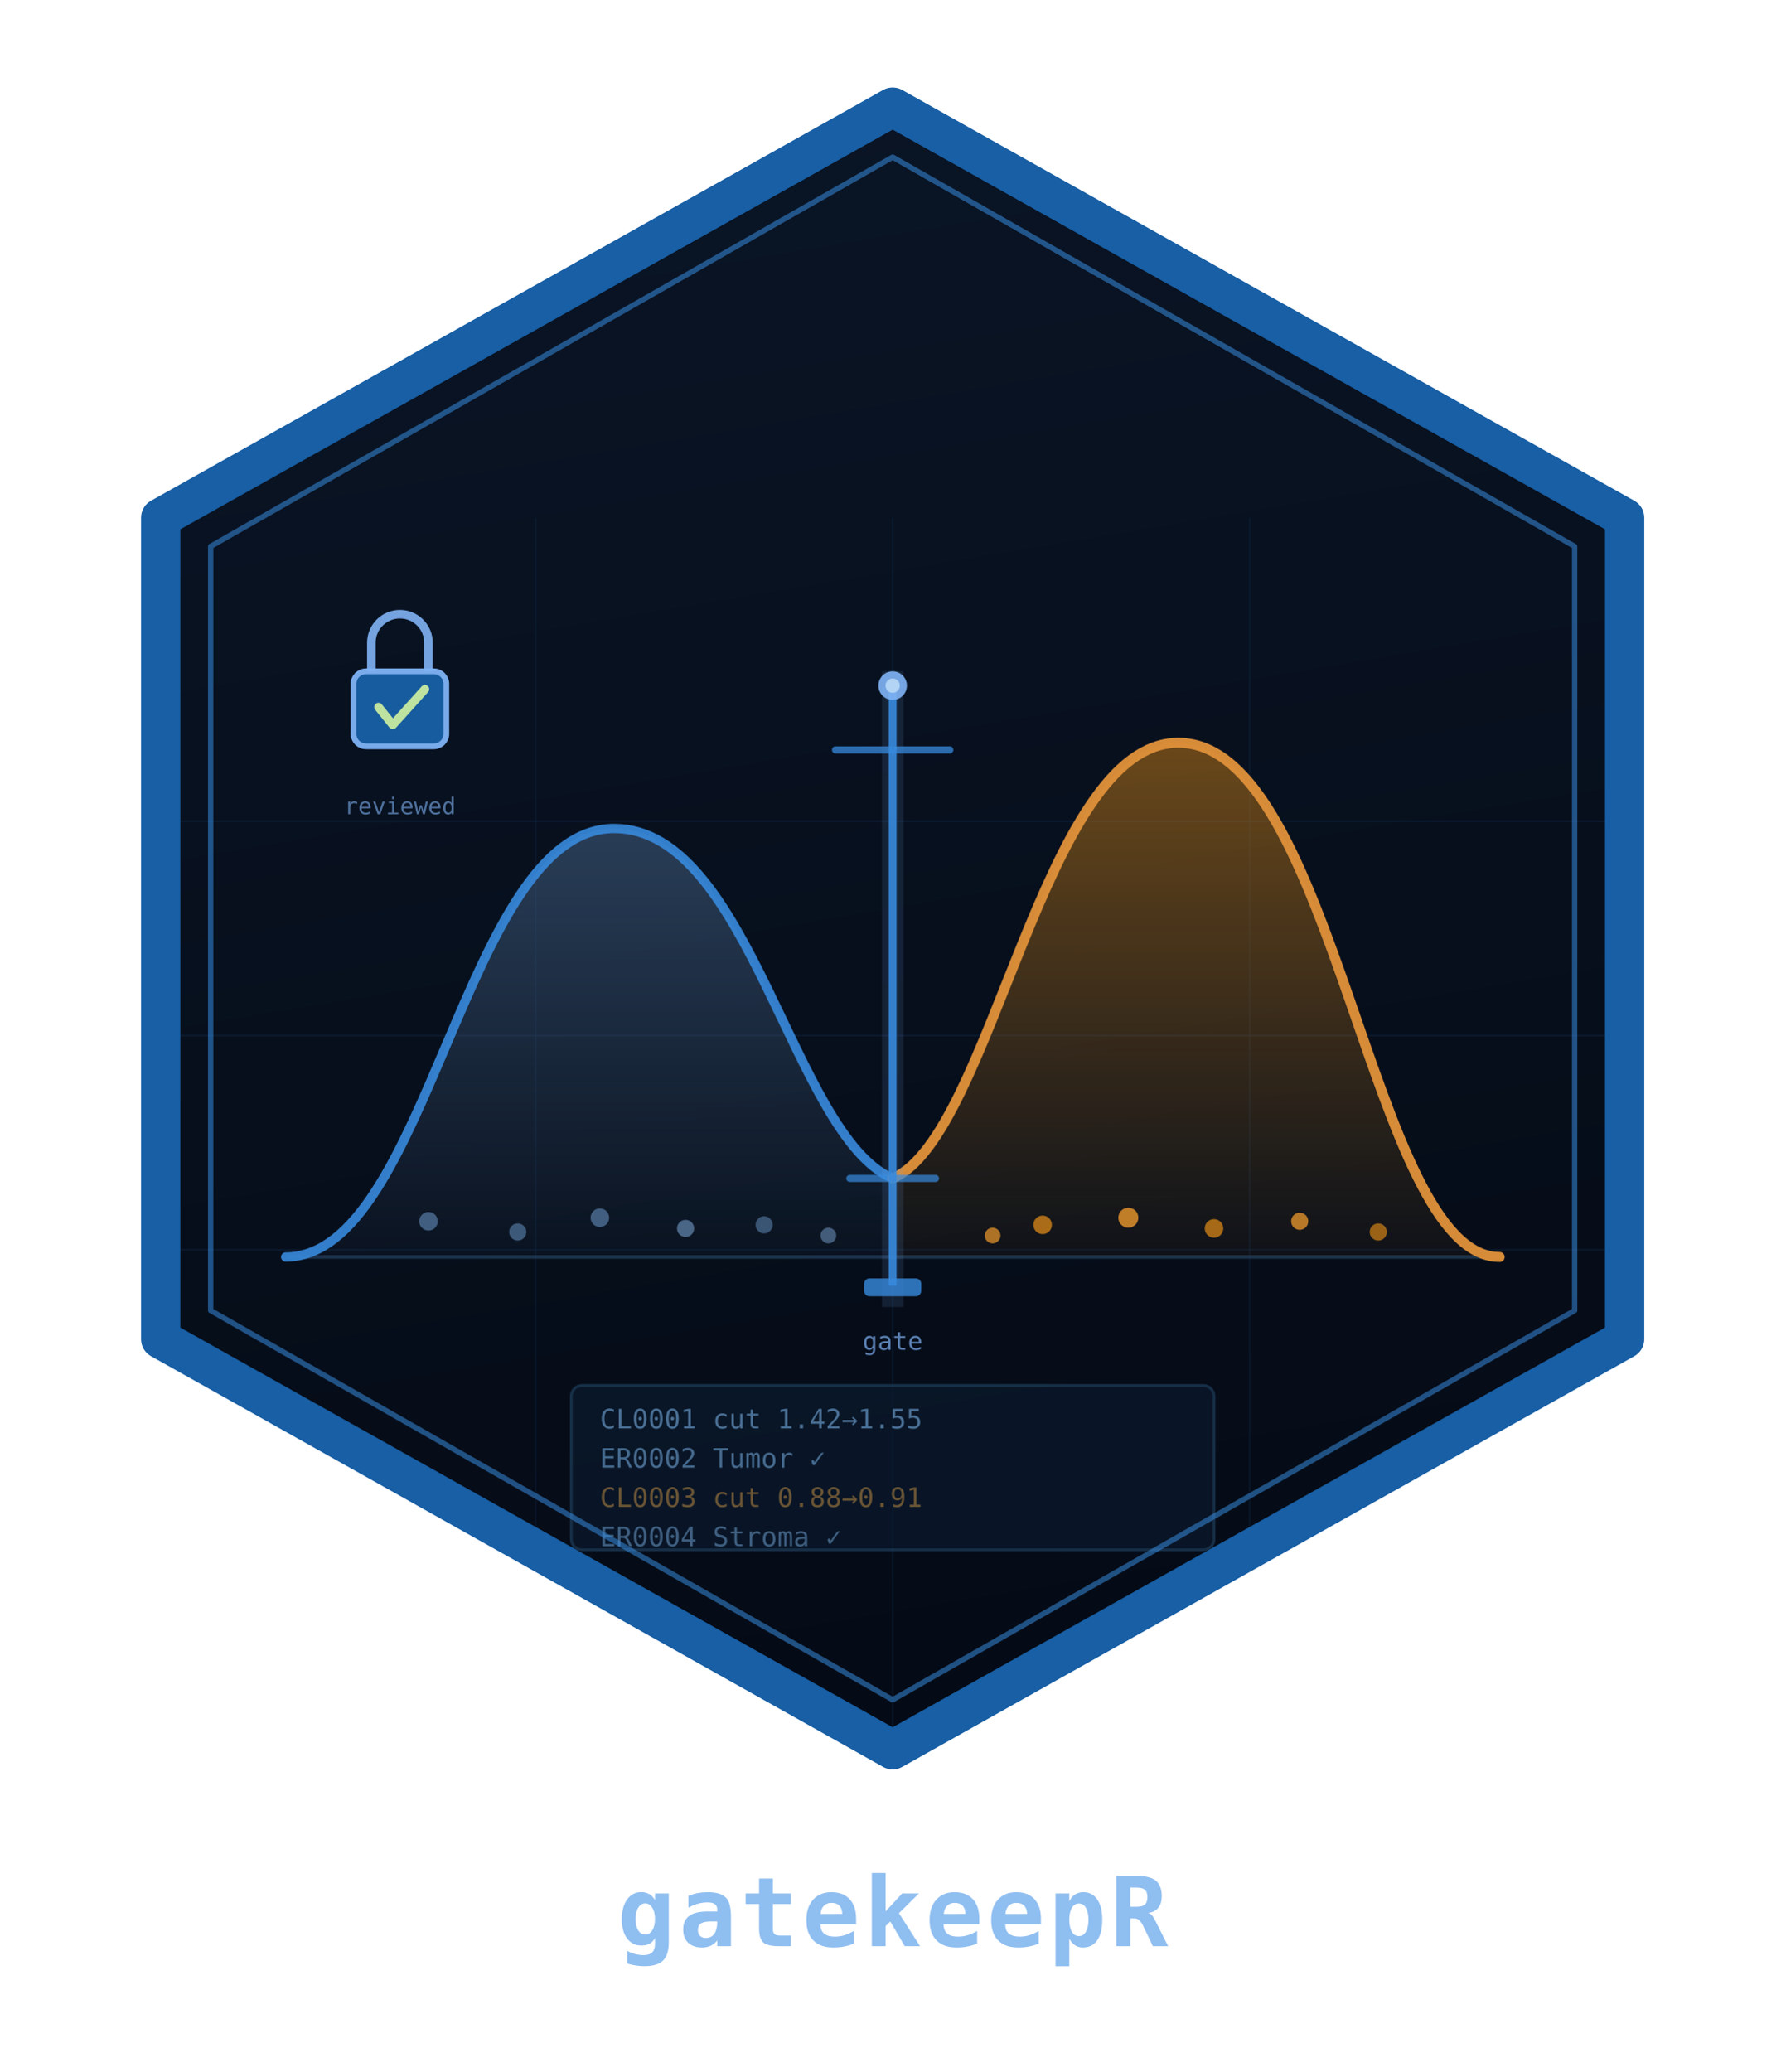
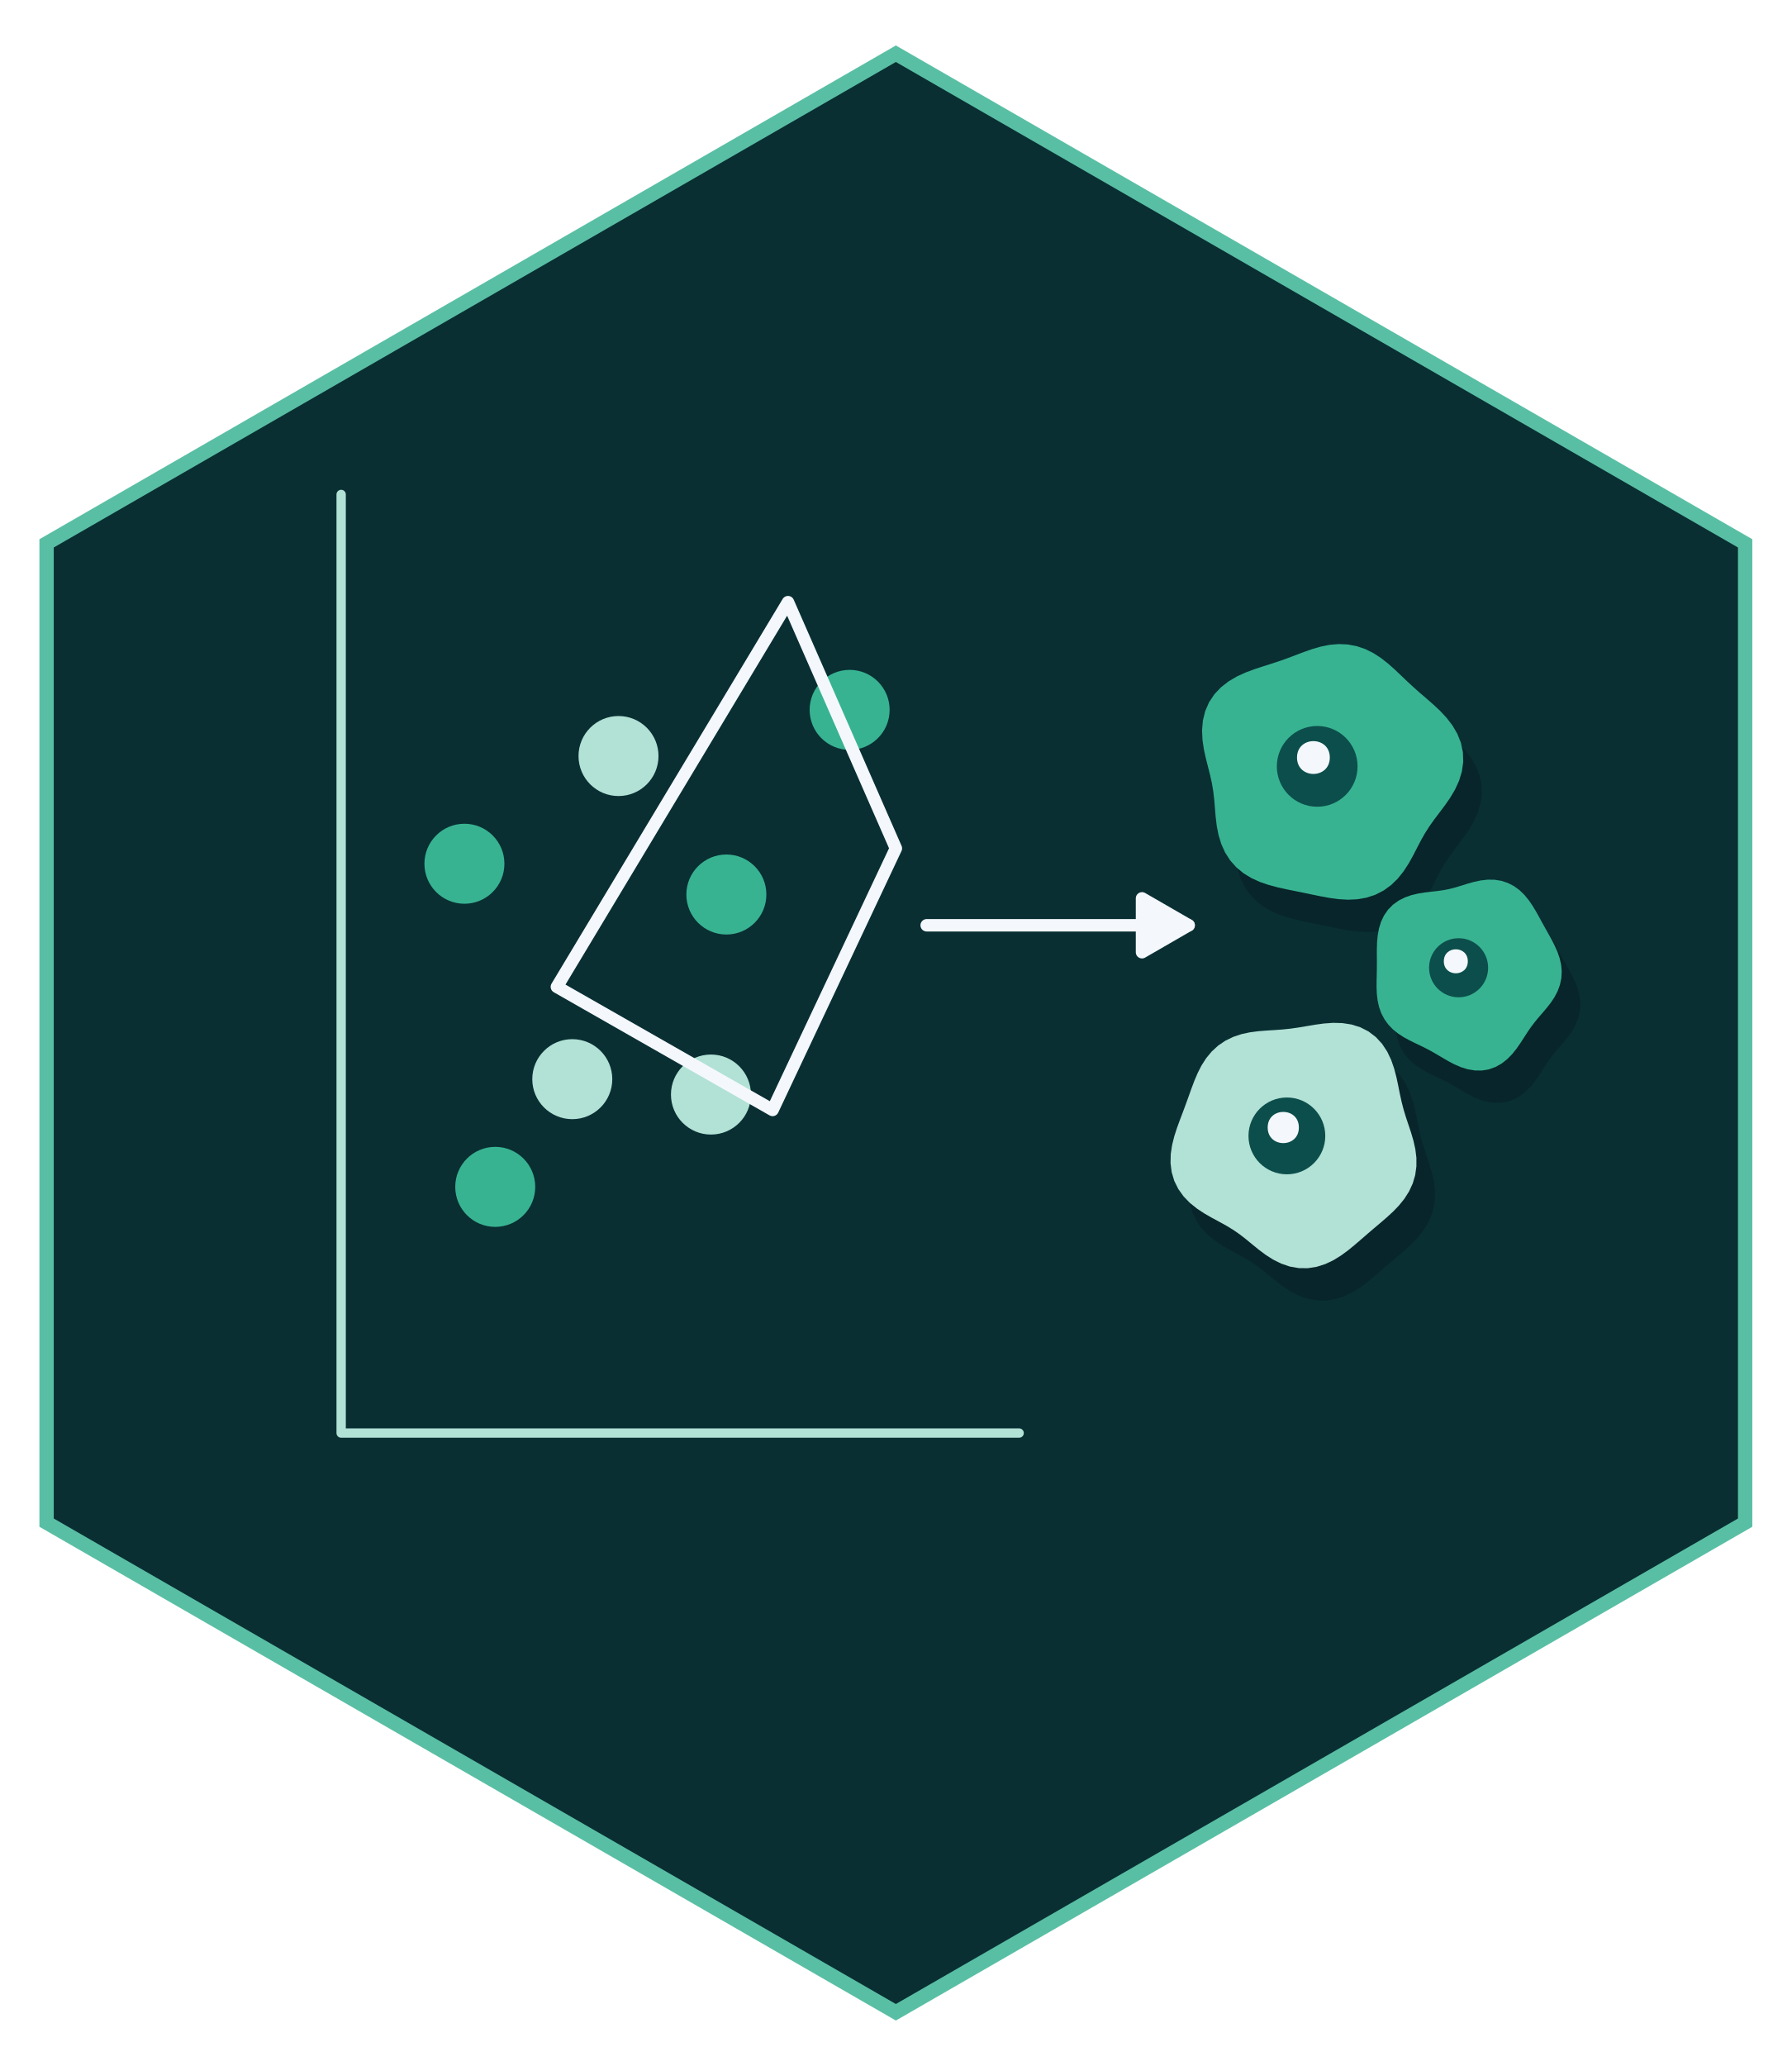
- <svg xmlns="http://www.w3.org/2000/svg" width="500" height="580" viewBox="0 0 500 580">
-   <defs>
-     <linearGradient id="bggate" x1="0" y1="0" x2="0.15" y2="1">
-       <stop offset="0%" stop-color="#0a1526" />
-       <stop offset="100%" stop-color="#050b16" />
-     </linearGradient>
-     <linearGradient id="negFill" x1="0" y1="0" x2="0" y2="1">
-       <stop offset="0%" stop-color="#4a6a8f" stop-opacity="0.5" />
-       <stop offset="100%" stop-color="#4a6a8f" stop-opacity="0.05" />
-     </linearGradient>
-     <linearGradient id="posFill" x1="0" y1="0" x2="0" y2="1">
-       <stop offset="0%" stop-color="#BA7517" stop-opacity="0.55" />
-       <stop offset="100%" stop-color="#BA7517" stop-opacity="0.05" />
-     </linearGradient>
-     <clipPath id="hexgate">
-       <polygon points="250,30 455,145 455,375 250,490 45,375 45,145" />
-     </clipPath>
-   </defs>
-   <polygon points="250,30 455,145 455,375 250,490 45,375 45,145" fill="url(#bggate)" />
-   <g clip-path="url(#hexgate)">
-     <line x1="45" y1="230" x2="455" y2="230" stroke="#123156" stroke-width="0.4" opacity="0.35" />
-     <line x1="45" y1="290" x2="455" y2="290" stroke="#123156" stroke-width="0.4" opacity="0.35" />
-     <line x1="45" y1="350" x2="455" y2="350" stroke="#123156" stroke-width="0.4" opacity="0.35" />
-     <line x1="150" y1="145" x2="150" y2="490" stroke="#123156" stroke-width="0.4" opacity="0.3" />
-     <line x1="250" y1="145" x2="250" y2="490" stroke="#123156" stroke-width="0.4" opacity="0.3" />
-     <line x1="350" y1="145" x2="350" y2="490" stroke="#123156" stroke-width="0.4" opacity="0.3" />
-     <line x1="80" y1="352" x2="420" y2="352" stroke="#2a4a6a" stroke-width="1" opacity="0.6" />
-     <path d="M 80,352              C 120,352 130,232 172,232              C 210,232 222,318 250,330              L 250,352 Z" fill="url(#negFill)" />
-     <path d="M 250,352              L 250,330              C 278,318 292,208 330,208              C 374,208 384,352 420,352 Z" fill="url(#posFill)" />
-     <path d="M 80,352              C 120,352 130,232 172,232              C 210,232 222,318 250,330" fill="none" stroke="#378ADD" stroke-width="2.6" stroke-linecap="round" opacity="0.9" />
-     <path d="M 250,330              C 278,318 292,208 330,208              C 374,208 384,352 420,352" fill="none" stroke="#E0913A" stroke-width="2.8" stroke-linecap="round" opacity="0.95" />
-     <line x1="250" y1="188" x2="250" y2="366" stroke="#7FB2F5" stroke-width="6" opacity="0.12" />
-     <line x1="250" y1="192" x2="250" y2="360" stroke="#378ADD" stroke-width="2.2" opacity="0.9" />
-     <line x1="234" y1="210" x2="266" y2="210" stroke="#378ADD" stroke-width="2" opacity="0.75" stroke-linecap="round" />
-     <line x1="238" y1="330" x2="262" y2="330" stroke="#378ADD" stroke-width="2" opacity="0.7" stroke-linecap="round" />
-     <circle cx="250" cy="192" r="4" fill="#7FB2F5" opacity="0.9" />
-     <circle cx="250" cy="192" r="2" fill="#B3D4F5" />
-     <rect x="242" y="358" width="16" height="5" rx="1.5" fill="#378ADD" opacity="0.8" />
-     <text font-family="monospace" font-size="7" fill="#7FB2F5" opacity="0.7" text-anchor="middle" x="250" y="378">gate</text>
-     <circle cx="120" cy="342" r="2.6" fill="#4a6a8f" opacity="0.85" />
-     <circle cx="145" cy="345" r="2.4" fill="#4a6a8f" opacity="0.8" />
-     <circle cx="168" cy="341" r="2.6" fill="#4a6a8f" opacity="0.85" />
-     <circle cx="192" cy="344" r="2.4" fill="#5a7a9f" opacity="0.8" />
-     <circle cx="214" cy="343" r="2.4" fill="#4a6a8f" opacity="0.75" />
-     <circle cx="232" cy="346" r="2.2" fill="#5a7a9f" opacity="0.7" />
-     <circle cx="292" cy="343" r="2.6" fill="#BA7517" opacity="0.9" />
-     <circle cx="316" cy="341" r="2.8" fill="#D48A2A" opacity="0.9" />
-     <circle cx="340" cy="344" r="2.6" fill="#BA7517" opacity="0.88" />
-     <circle cx="364" cy="342" r="2.4" fill="#D48A2A" opacity="0.85" />
-     <circle cx="386" cy="345" r="2.4" fill="#BA7517" opacity="0.8" />
-     <circle cx="278" cy="346" r="2.2" fill="#D48A2A" opacity="0.8" />
-     <g transform="translate(112,190)">
-       <path d="M -8,-2 L -8,-10 A 8 8 0 0 1 8,-10 L 8,-2" fill="none" stroke="#7FB2F5" stroke-width="2.4" opacity="0.9" />
-       <rect x="-13" y="-2" width="26" height="21" rx="3.5" fill="#185FA5" stroke="#7FB2F5" stroke-width="1.6" opacity="0.95" />
-       <path d="M -6,8 L -2,13 L 7,3" fill="none" stroke="#BEE3A0" stroke-width="2.4" stroke-linecap="round" stroke-linejoin="round" />
-     </g>
-     <text font-family="monospace" font-size="6.5" fill="#7FB2F5" opacity="0.6" text-anchor="middle" x="112" y="228">reviewed</text>
-     <rect x="160" y="388" width="180" height="46" rx="3" fill="#0a1a2e" stroke="#1e4060" stroke-width="0.8" opacity="0.65" />
-     <text font-family="monospace" font-size="7.5" fill="#5a86b0" opacity="0.8" text-anchor="start" x="168" y="400">CL0001 cut 1.42→1.55</text>
-     <text font-family="monospace" font-size="7.5" fill="#5a86b0" opacity="0.75" text-anchor="start" x="168" y="411">ER0002 Tumor ✓</text>
-     <text font-family="monospace" font-size="7.5" fill="#8a6a3a" opacity="0.75" text-anchor="start" x="168" y="422">CL0003 cut 0.88→0.91</text>
-     <text font-family="monospace" font-size="7.5" fill="#5a86b0" opacity="0.65" text-anchor="start" x="168" y="433">ER0004 Stroma ✓</text>
-   </g>
-   <polygon points="250,30 455,145 455,375 250,490 45,375 45,145" fill="none" stroke="#185FA5" stroke-width="11" stroke-linejoin="round" />
-   <polygon points="250,44 441,153 441,367 250,476 59,367 59,153" fill="none" stroke="#378ADD" stroke-width="1.5" stroke-linejoin="round" opacity="0.55" />
-   <text font-family="monospace" font-weight="700" font-size="27" fill="#8FBEF0" text-anchor="middle" x="250" y="545" letter-spacing="1">gatekeepR</text>
+ <svg xmlns="http://www.w3.org/2000/svg" width="432" height="498" viewBox="0 0 432 498">
+   <path fill-rule="nonzero" fill="rgb(100%, 100%, 100%)" fill-opacity="1" d="M 216 4.98 L 427.68 126.988 L 427.68 371.012 L 216 493.02 L 4.32 371.012 L 4.32 126.988 Z M 216 4.98 " />
+   <path fill-rule="nonzero" fill="rgb(34.902%, 74.902%, 64.314%)" fill-opacity="1" d="M 216 10.957 L 422.496 129.977 L 422.496 368.023 L 216 487.043 L 9.504 368.023 L 9.504 129.977 Z M 216 10.957 " />
+   <path fill-rule="nonzero" fill="rgb(3.529%, 18.431%, 20%)" fill-opacity="1" d="M 216 14.941 L 419.039 131.969 L 419.039 366.031 L 216 483.059 L 12.961 366.031 L 12.961 131.969 Z M 216 14.941 " />
+   <path fill="none" stroke-width="2.25" stroke-linecap="round" stroke-linejoin="round" stroke="rgb(69.804%, 88.235%, 83.529%)" stroke-opacity="1" stroke-miterlimit="10" d="M 82.254 119.184 L 82.254 345.434 L 245.723 345.434 " />
+   <path fill-rule="nonzero" fill="rgb(21.961%, 70.196%, 56.863%)" fill-opacity="1" d="M 129.047 286.09 C 129.047 291.418 124.73 295.734 119.406 295.734 C 114.078 295.734 109.762 291.418 109.762 286.09 C 109.762 280.766 114.078 276.445 119.406 276.445 C 124.73 276.445 129.047 280.766 129.047 286.09 " />
+   <path fill-rule="nonzero" fill="rgb(69.804%, 88.235%, 83.529%)" fill-opacity="1" d="M 147.625 260.129 C 147.625 265.453 143.309 269.77 137.98 269.77 C 132.656 269.77 128.336 265.453 128.336 260.129 C 128.336 254.801 132.656 250.484 137.98 250.484 C 143.309 250.484 147.625 254.801 147.625 260.129 " />
+   <path fill-rule="nonzero" fill="rgb(21.961%, 70.196%, 56.863%)" fill-opacity="1" d="M 121.617 208.199 C 121.617 213.527 117.301 217.844 111.973 217.844 C 106.648 217.844 102.332 213.527 102.332 208.199 C 102.332 202.875 106.648 198.559 111.973 198.559 C 117.301 198.559 121.617 202.875 121.617 208.199 " />
+   <path fill-rule="nonzero" fill="rgb(69.804%, 88.235%, 83.529%)" fill-opacity="1" d="M 158.77 182.238 C 158.77 187.562 154.453 191.883 149.125 191.883 C 143.801 191.883 139.484 187.562 139.484 182.238 C 139.484 176.91 143.801 172.594 149.125 172.594 C 154.453 172.594 158.77 176.91 158.77 182.238 " />
+   <path fill-rule="nonzero" fill="rgb(21.961%, 70.196%, 56.863%)" fill-opacity="1" d="M 184.777 215.617 C 184.777 220.945 180.457 225.262 175.133 225.262 C 169.809 225.262 165.488 220.945 165.488 215.617 C 165.488 210.293 169.809 205.977 175.133 205.977 C 180.457 205.977 184.777 210.293 184.777 215.617 " />
+   <path fill-rule="nonzero" fill="rgb(69.804%, 88.235%, 83.529%)" fill-opacity="1" d="M 181.062 263.836 C 181.062 269.16 176.742 273.48 171.418 273.48 C 166.09 273.48 161.773 269.16 161.773 263.836 C 161.773 258.512 166.09 254.191 171.418 254.191 C 176.742 254.191 181.062 258.512 181.062 263.836 " />
+   <path fill-rule="nonzero" fill="rgb(21.961%, 70.196%, 56.863%)" fill-opacity="1" d="M 214.496 171.109 C 214.496 176.438 210.18 180.754 204.855 180.754 C 199.527 180.754 195.211 176.438 195.211 171.109 C 195.211 165.785 199.527 161.469 204.855 161.469 C 210.18 161.469 214.496 165.785 214.496 171.109 " />
+   <path fill="none" stroke-width="3" stroke-linecap="round" stroke-linejoin="round" stroke="rgb(95.686%, 97.255%, 98.824%)" stroke-opacity="1" stroke-miterlimit="10" d="M 134.266 237.871 L 189.992 145.148 L 216 204.492 L 186.277 267.547 L 134.266 237.871 " />
+   <path fill="none" stroke-width="3" stroke-linecap="round" stroke-linejoin="round" stroke="rgb(95.686%, 97.255%, 98.824%)" stroke-opacity="1" stroke-miterlimit="10" d="M 223.43 223.035 L 286.59 223.035 " />
+   <path fill-rule="nonzero" fill="rgb(95.686%, 97.255%, 98.824%)" fill-opacity="1" stroke-width="3" stroke-linecap="round" stroke-linejoin="round" stroke="rgb(95.686%, 97.255%, 98.824%)" stroke-opacity="1" stroke-miterlimit="10" d="M 275.348 229.527 L 286.59 223.035 L 275.348 216.547 Z M 275.348 229.527 " />
+   <path fill-rule="nonzero" fill="rgb(1.176%, 3.922%, 7.059%)" fill-opacity="0.251" d="M 356.934 193.734 L 357.254 191.422 L 357.176 189.098 L 356.688 186.824 L 355.828 184.656 L 354.648 182.641 L 353.23 180.797 L 351.656 179.121 L 350.016 177.582 L 348.371 176.148 L 346.77 174.77 L 345.219 173.398 L 343.715 172.004 L 342.227 170.582 L 340.707 169.145 L 339.117 167.73 L 337.418 166.398 L 335.586 165.211 L 333.625 164.242 L 331.547 163.535 L 329.395 163.133 L 327.203 163.039 L 325.023 163.227 L 322.887 163.652 L 320.816 164.254 L 318.816 164.957 L 316.871 165.695 L 314.949 166.422 L 313.02 167.109 L 311.051 167.758 L 309.023 168.402 L 306.941 169.086 L 304.824 169.875 L 302.723 170.828 L 300.707 172.008 L 298.859 173.441 L 297.254 175.137 L 295.965 177.074 L 295.035 179.211 L 294.48 181.484 L 294.281 183.82 L 294.391 186.156 L 294.73 188.438 L 295.211 190.629 L 295.746 192.723 L 296.25 194.73 L 296.676 196.688 L 297 198.629 L 297.223 200.602 L 297.391 202.629 L 297.57 204.727 L 297.832 206.883 L 298.254 209.059 L 298.906 211.207 L 299.832 213.262 L 301.043 215.156 L 302.535 216.84 L 304.266 218.277 L 306.184 219.449 L 308.227 220.379 L 310.332 221.102 L 312.457 221.668 L 314.57 222.137 L 316.656 222.562 L 318.723 222.98 L 320.793 223.414 L 322.887 223.844 L 325.023 224.234 L 327.211 224.527 L 329.445 224.656 L 331.695 224.559 L 333.918 224.172 L 336.059 223.469 L 338.062 222.441 L 339.887 221.113 L 341.504 219.535 L 342.902 217.773 L 344.109 215.91 L 345.16 214.02 L 346.125 212.152 L 347.059 210.355 L 348.035 208.633 L 349.094 206.973 L 350.258 205.336 L 351.512 203.676 L 352.816 201.941 L 354.105 200.094 L 355.281 198.105 L 356.254 195.98 Z M 356.934 193.734 " />
+   <path fill-rule="nonzero" fill="rgb(21.961%, 70.196%, 56.863%)" fill-opacity="1" d="M 352.477 185.945 L 352.797 183.633 L 352.715 181.309 L 352.23 179.035 L 351.367 176.867 L 350.188 174.852 L 348.77 173.008 L 347.199 171.332 L 345.559 169.797 L 343.914 168.359 L 342.309 166.98 L 340.762 165.609 L 339.258 164.215 L 337.766 162.793 L 336.25 161.355 L 334.66 159.941 L 332.957 158.609 L 331.129 157.422 L 329.168 156.453 L 327.09 155.746 L 324.938 155.344 L 322.746 155.25 L 320.566 155.438 L 318.43 155.863 L 316.359 156.465 L 314.359 157.168 L 312.41 157.906 L 310.492 158.633 L 308.562 159.32 L 306.594 159.973 L 304.566 160.613 L 302.484 161.297 L 300.363 162.086 L 298.266 163.039 L 296.25 164.219 L 294.402 165.652 L 292.797 167.348 L 291.508 169.285 L 290.578 171.422 L 290.023 173.695 L 289.824 176.031 L 289.934 178.367 L 290.27 180.648 L 290.754 182.84 L 291.285 184.934 L 291.793 186.941 L 292.219 188.898 L 292.539 190.84 L 292.766 192.812 L 292.934 194.84 L 293.109 196.938 L 293.371 199.094 L 293.797 201.27 L 294.449 203.418 L 295.375 205.473 L 296.586 207.367 L 298.078 209.051 L 299.809 210.488 L 301.727 211.66 L 303.77 212.59 L 305.875 213.312 L 308 213.879 L 310.113 214.348 L 312.199 214.773 L 314.266 215.191 L 316.336 215.625 L 318.426 216.055 L 320.566 216.445 L 322.754 216.738 L 324.988 216.871 L 327.238 216.77 L 329.457 216.383 L 331.598 215.68 L 333.605 214.652 L 335.43 213.324 L 337.047 211.746 L 338.445 209.984 L 339.652 208.121 L 340.703 206.23 L 341.664 204.363 L 342.602 202.566 L 343.578 200.844 L 344.637 199.184 L 345.797 197.547 L 347.055 195.887 L 348.359 194.152 L 349.645 192.305 L 350.824 190.316 L 351.797 188.191 Z M 352.477 185.945 " />
+   <path fill-rule="nonzero" fill="rgb(4.706%, 30.588%, 29.412%)" fill-opacity="1" d="M 327.32 184.73 C 327.32 190.105 322.965 194.461 317.59 194.461 C 312.215 194.461 307.855 190.105 307.855 184.73 C 307.855 179.355 312.215 174.996 317.59 174.996 C 322.965 174.996 327.32 179.355 327.32 184.73 " />
+   <path fill-rule="nonzero" fill="rgb(95.686%, 97.255%, 98.824%)" fill-opacity="1" d="M 320.629 182.602 C 320.629 187.871 312.719 187.871 312.719 182.602 C 312.719 177.328 320.629 177.328 320.629 182.602 " />
+   <path fill-rule="nonzero" fill="rgb(1.176%, 3.922%, 7.059%)" fill-opacity="0.251" d="M 345.254 282.754 L 344.676 280.801 L 344.051 278.922 L 343.441 277.086 L 342.887 275.27 L 342.406 273.426 L 341.988 271.527 L 341.594 269.551 L 341.16 267.504 L 340.617 265.406 L 339.891 263.312 L 338.934 261.293 L 337.703 259.418 L 336.191 257.773 L 334.426 256.422 L 332.441 255.406 L 330.309 254.738 L 328.09 254.398 L 325.859 254.34 L 323.664 254.5 L 321.539 254.789 L 319.5 255.133 L 317.535 255.465 L 315.621 255.738 L 313.719 255.938 L 311.801 256.078 L 309.844 256.199 L 307.84 256.359 L 305.805 256.625 L 303.773 257.066 L 301.785 257.73 L 299.898 258.648 L 298.164 259.824 L 296.617 261.242 L 295.281 262.855 L 294.152 264.613 L 293.211 266.465 L 292.41 268.355 L 291.699 270.246 L 291.027 272.125 L 290.355 273.988 L 289.66 275.855 L 288.941 277.746 L 288.23 279.691 L 287.578 281.711 L 287.055 283.809 L 286.734 285.969 L 286.684 288.16 L 286.957 290.332 L 287.582 292.426 L 288.551 294.391 L 289.832 296.18 L 291.363 297.762 L 293.074 299.133 L 294.875 300.316 L 296.695 301.359 L 298.469 302.312 L 300.164 303.25 L 301.77 304.227 L 303.305 305.285 L 304.805 306.441 L 306.32 307.688 L 307.898 308.977 L 309.59 310.242 L 311.41 311.406 L 313.367 312.379 L 315.441 313.082 L 317.598 313.461 L 319.777 313.484 L 321.93 313.145 L 324.008 312.48 L 325.977 311.547 L 327.816 310.406 L 329.535 309.141 L 331.156 307.812 L 332.707 306.477 L 334.223 305.16 L 335.738 303.867 L 337.266 302.578 L 338.797 301.258 L 340.309 299.871 L 341.754 298.375 L 343.07 296.746 L 344.199 294.969 L 345.078 293.059 L 345.672 291.043 L 345.965 288.957 L 345.961 286.855 L 345.707 284.773 Z M 345.254 282.754 " />
+   <path fill-rule="nonzero" fill="rgb(69.804%, 88.235%, 83.529%)" fill-opacity="1" d="M 340.793 274.965 L 340.219 273.012 L 339.594 271.133 L 338.98 269.301 L 338.43 267.48 L 337.949 265.637 L 337.531 263.738 L 337.137 261.762 L 336.703 259.715 L 336.156 257.617 L 335.434 255.523 L 334.477 253.504 L 333.246 251.629 L 331.734 249.984 L 329.965 248.633 L 327.984 247.617 L 325.848 246.949 L 323.633 246.609 L 321.398 246.551 L 319.203 246.711 L 317.082 247 L 315.043 247.344 L 313.078 247.676 L 311.16 247.949 L 309.262 248.148 L 307.344 248.289 L 305.383 248.41 L 303.383 248.57 L 301.348 248.836 L 299.312 249.277 L 297.328 249.941 L 295.441 250.859 L 293.707 252.035 L 292.16 253.453 L 290.824 255.066 L 289.695 256.824 L 288.754 258.676 L 287.953 260.566 L 287.242 262.457 L 286.57 264.336 L 285.898 266.199 L 285.203 268.066 L 284.484 269.957 L 283.773 271.906 L 283.121 273.926 L 282.598 276.02 L 282.277 278.18 L 282.227 280.371 L 282.5 282.543 L 283.121 284.637 L 284.094 286.602 L 285.375 288.391 L 286.906 289.973 L 288.617 291.344 L 290.418 292.527 L 292.238 293.57 L 294.012 294.523 L 295.707 295.461 L 297.312 296.438 L 298.848 297.496 L 300.344 298.652 L 301.859 299.898 L 303.441 301.188 L 305.129 302.453 L 306.953 303.617 L 308.91 304.59 L 310.984 305.297 L 313.137 305.672 L 315.32 305.695 L 317.473 305.355 L 319.551 304.691 L 321.52 303.758 L 323.359 302.617 L 325.078 301.352 L 326.699 300.023 L 328.246 298.688 L 329.766 297.371 L 331.281 296.078 L 332.805 294.789 L 334.34 293.469 L 335.852 292.082 L 337.293 290.586 L 338.613 288.957 L 339.738 287.18 L 340.621 285.27 L 341.215 283.254 L 341.504 281.168 L 341.504 279.066 L 341.246 276.984 Z M 340.793 274.965 " />
+   <path fill-rule="nonzero" fill="rgb(4.706%, 30.588%, 29.412%)" fill-opacity="1" d="M 319.535 273.805 C 319.535 278.918 315.391 283.062 310.277 283.062 C 305.164 283.062 301.02 278.918 301.02 273.805 C 301.02 268.691 305.164 264.547 310.277 264.547 C 315.391 264.547 319.535 268.691 319.535 273.805 " />
+   <path fill-rule="nonzero" fill="rgb(95.686%, 97.255%, 98.824%)" fill-opacity="1" d="M 313.168 271.781 C 313.168 276.797 305.648 276.797 305.648 271.781 C 305.648 266.766 313.168 266.766 313.168 271.781 " />
+   <path fill-rule="nonzero" fill="rgb(1.176%, 3.922%, 7.059%)" fill-opacity="0.251" d="M 381.004 241.953 L 380.855 240.332 L 380.496 238.75 L 379.969 237.219 L 379.32 235.754 L 378.598 234.348 L 377.848 232.984 L 377.094 231.641 L 376.348 230.297 L 375.605 228.934 L 374.836 227.555 L 374.008 226.176 L 373.086 224.82 L 372.035 223.535 L 370.84 222.371 L 369.492 221.387 L 368.012 220.621 L 366.426 220.102 L 364.773 219.844 L 363.098 219.828 L 361.441 220.023 L 359.832 220.367 L 358.293 220.801 L 356.82 221.262 L 355.402 221.691 L 354 222.055 L 352.594 222.34 L 351.148 222.551 L 349.641 222.723 L 348.07 222.902 L 346.453 223.156 L 344.816 223.539 L 343.211 224.098 L 341.691 224.867 L 340.312 225.859 L 339.125 227.066 L 338.164 228.457 L 337.438 229.984 L 336.938 231.602 L 336.633 233.258 L 336.484 234.914 L 336.434 236.543 L 336.434 238.125 L 336.441 239.672 L 336.434 241.195 L 336.402 242.711 L 336.367 244.238 L 336.363 245.793 L 336.426 247.367 L 336.613 248.949 L 336.961 250.512 L 337.5 252.027 L 338.242 253.449 L 339.184 254.75 L 340.301 255.91 L 341.547 256.918 L 342.879 257.785 L 344.258 258.539 L 345.633 259.219 L 346.992 259.863 L 348.32 260.523 L 349.625 261.219 L 350.934 261.973 L 352.27 262.766 L 353.664 263.574 L 355.137 264.348 L 356.695 265.023 L 358.336 265.531 L 360.035 265.816 L 361.754 265.832 L 363.441 265.547 L 365.055 264.973 L 366.551 264.125 L 367.902 263.055 L 369.102 261.82 L 370.156 260.496 L 371.094 259.145 L 371.953 257.809 L 372.781 256.527 L 373.617 255.312 L 374.496 254.156 L 375.43 253.027 L 376.406 251.898 L 377.406 250.723 L 378.375 249.477 L 379.266 248.137 L 380.016 246.695 L 380.574 245.168 L 380.91 243.574 Z M 381.004 241.953 " />
+   <path fill-rule="nonzero" fill="rgb(21.961%, 70.196%, 56.863%)" fill-opacity="1" d="M 376.543 234.164 L 376.398 232.543 L 376.039 230.961 L 375.512 229.43 L 374.859 227.965 L 374.141 226.559 L 373.387 225.195 L 372.637 223.852 L 371.891 222.508 L 371.145 221.145 L 370.375 219.766 L 369.551 218.387 L 368.625 217.031 L 367.578 215.746 L 366.383 214.582 L 365.035 213.598 L 363.555 212.832 L 361.969 212.312 L 360.312 212.055 L 358.637 212.043 L 356.98 212.234 L 355.375 212.578 L 353.836 213.012 L 352.363 213.473 L 350.941 213.902 L 349.543 214.266 L 348.137 214.551 L 346.688 214.762 L 345.184 214.934 L 343.613 215.113 L 341.992 215.367 L 340.355 215.75 L 338.75 216.309 L 337.23 217.078 L 335.855 218.07 L 334.668 219.277 L 333.703 220.668 L 332.977 222.195 L 332.477 223.812 L 332.176 225.473 L 332.023 227.125 L 331.973 228.754 L 331.973 230.336 L 331.98 231.883 L 331.973 233.406 L 331.945 234.922 L 331.91 236.449 L 331.902 238.004 L 331.969 239.578 L 332.152 241.16 L 332.5 242.723 L 333.039 244.238 L 333.785 245.66 L 334.727 246.961 L 335.84 248.121 L 337.09 249.129 L 338.422 249.996 L 339.797 250.75 L 341.176 251.43 L 342.531 252.074 L 343.859 252.734 L 345.168 253.43 L 346.473 254.184 L 347.809 254.977 L 349.203 255.785 L 350.676 256.559 L 352.238 257.234 L 353.879 257.746 L 355.578 258.027 L 357.293 258.043 L 358.984 257.762 L 360.594 257.184 L 362.094 256.336 L 363.445 255.266 L 364.645 254.035 L 365.695 252.707 L 366.633 251.355 L 367.496 250.02 L 368.324 248.742 L 369.16 247.527 L 370.039 246.367 L 370.973 245.238 L 371.949 244.109 L 372.945 242.934 L 373.918 241.688 L 374.809 240.348 L 375.559 238.906 L 376.117 237.379 L 376.453 235.785 Z M 376.543 234.164 " />
+   <path fill-rule="nonzero" fill="rgb(4.706%, 30.588%, 29.412%)" fill-opacity="1" d="M 358.801 233.273 C 358.801 237.207 355.613 240.395 351.68 240.395 C 347.746 240.395 344.559 237.207 344.559 233.273 C 344.559 229.34 347.746 226.152 351.68 226.152 C 355.613 226.152 358.801 229.34 358.801 233.273 " />
+   <path fill-rule="nonzero" fill="rgb(95.686%, 97.255%, 98.824%)" fill-opacity="1" d="M 353.902 231.715 C 353.902 235.574 348.117 235.574 348.117 231.715 C 348.117 227.859 353.902 227.859 353.902 231.715 " />
</svg>
